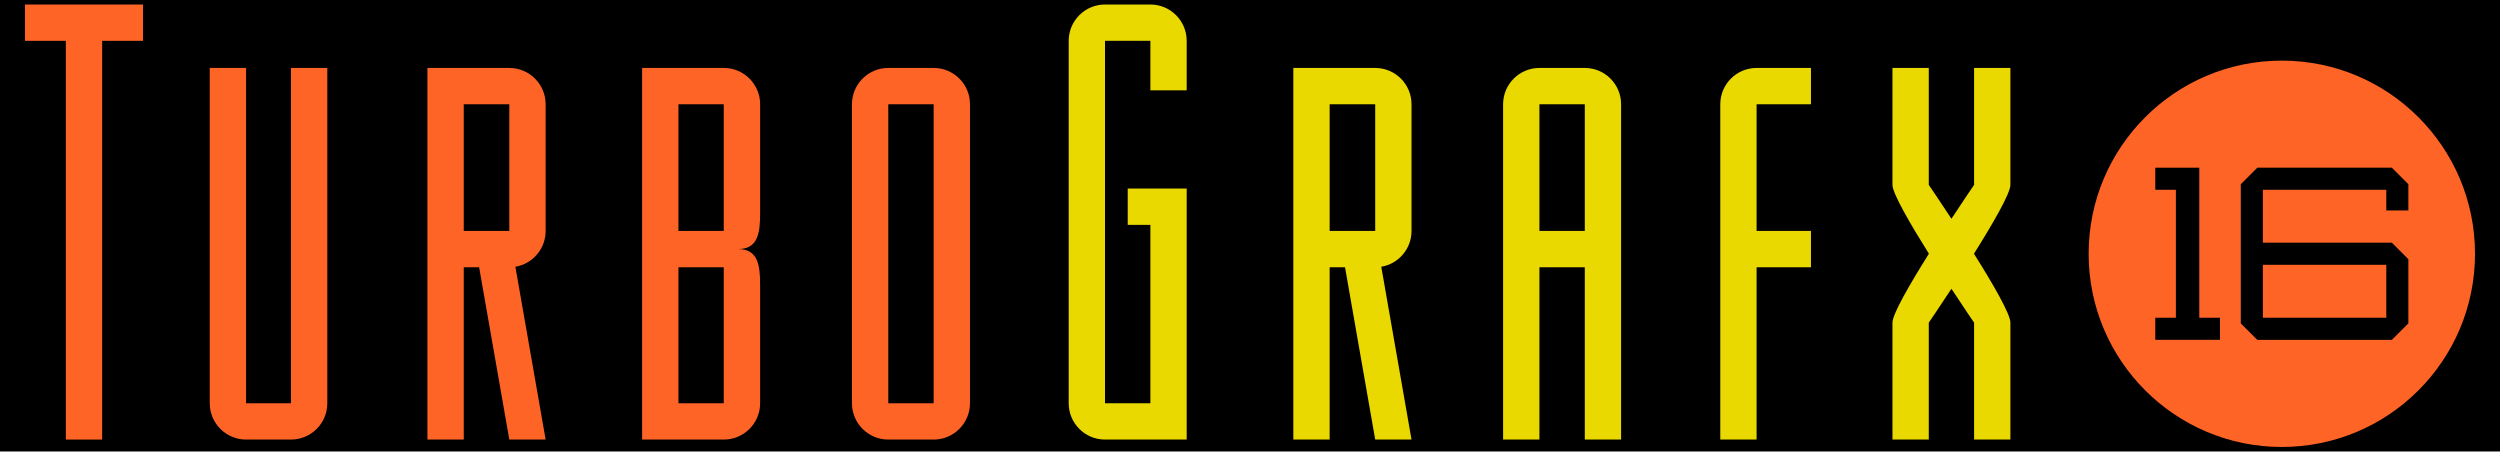
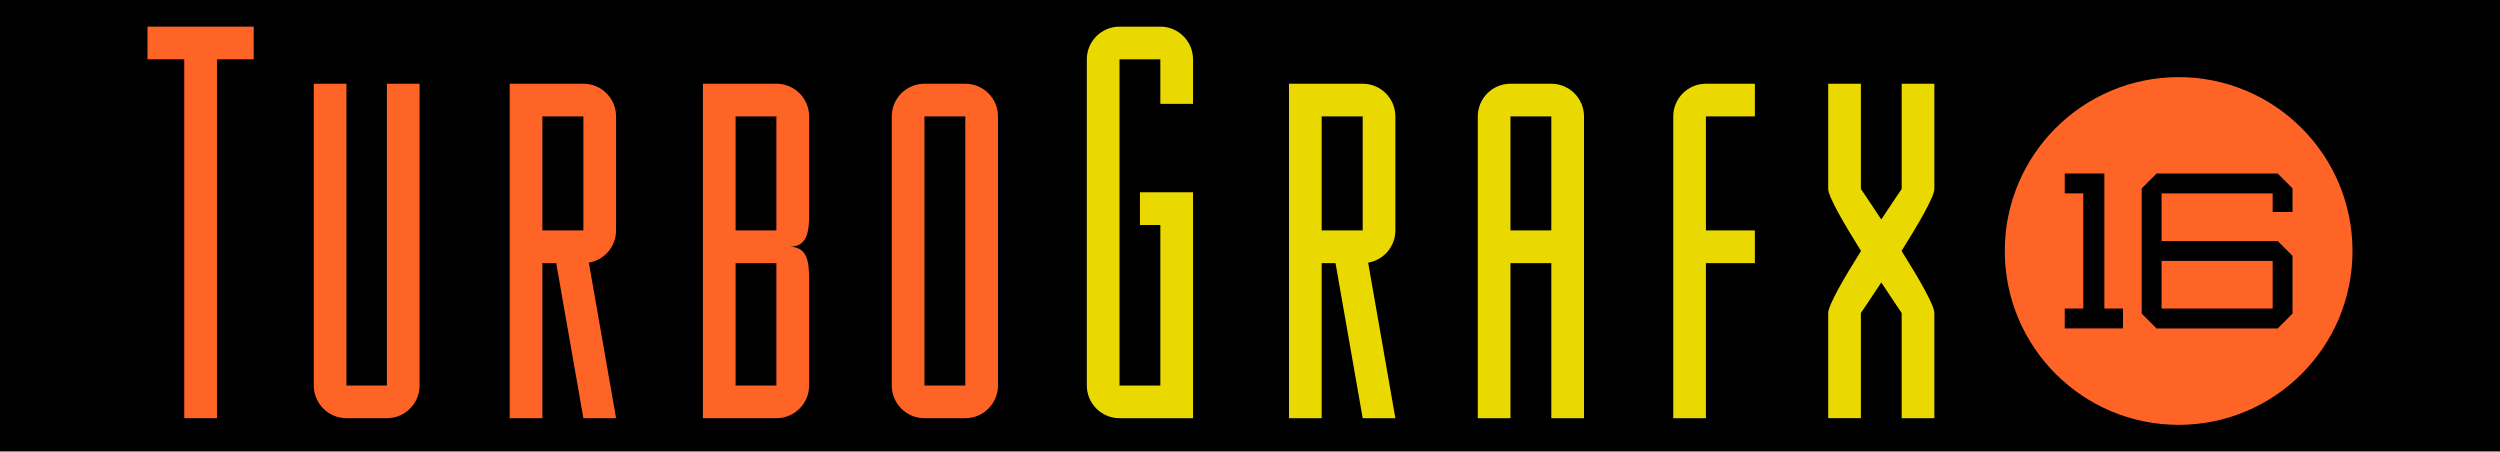
<svg xmlns="http://www.w3.org/2000/svg" enable-background="new 0 0 3839 693.3" viewBox="0 0 3839 693.3">
  <path d="m0 0h3839v693.3h-3839z" stroke-linecap="round" stroke-linejoin="round" stroke-miterlimit="0" stroke-width="2.667" />
-   <g transform="matrix(.98 0 0 .98 38.38997 6.932985)">
+   <g transform="matrix(.882 0 0 .882 226.501 40.90469)">
    <g fill="#ead900">
      <path d="m2115.7 99.4h-128.3v35.1 21.8 198.5 56.9 270h56.9v-270h24.1l47.3 270h56.9l-47.4-270.8c26.9-4.5 47.4-27.9 47.4-56.1v-198.5c0-31.4-25.5-56.9-56.9-56.9zm0 255.4h-71.4v-198.5h71.4z" />
      <path d="m2444.1 99.4h-71.1c-31.4 0-56.9 25.5-56.9 56.9v198.5 56.9 270h56.9v-270h71.1v270h56.9v-270-56.9-198.5c0-31.4-25.5-56.9-56.9-56.9zm0 255.4h-71.1v-198.5h71.1z" />
      <path d="m1763.4 0h-71.1c-31.4 0-56.9 25.5-56.9 56.9v567.9c0 31.4 25.5 56.9 56.9 56.9h71.1 56.9v-56.9-279.5-56.9h-92.4v56.9h35.5v279.5h-71.1v-567.9h71.1v77.6h56.9v-77.6c0-31.4-25.5-56.9-56.9-56.9z" />
      <path d="m2713.3 99.4c-31.4 0-56.9 25.5-56.9 56.9v198.5 56.9 270h56.9v-270h85.2v-56.9h-85.2v-198.5h85.2v-56.9h-14.2z" />
      <path d="m3053.9 390.5c29.5-47 57.1-94.5 57.1-107.9v-183.2h-56.9v183.2s-15.4 22.5-35.5 53.1c-20.1-30.6-35.5-53.1-35.5-53.1v-183.2h-56.9v183.2c0 13.3 27.6 60.8 57.1 107.9-29.6 47.1-57.1 94.6-57.1 107.9v183.2h56.9v-183.1s15.4-22.5 35.5-53.1c20.1 30.6 35.5 53.1 35.5 53.1v183.2h56.9v-183.2c.1-13.4-27.5-60.9-57.1-108z" />
    </g>
    <g fill="#ff6427">
      <path d="m120.9 56.9h64v-56.9h-184.9v56.9h64v624.8h56.9z" />
      <path d="m416.8 624.8h-70.4v-525.4h-56.9v525.4c0 31.4 25.5 56.9 56.9 56.9h70.4c31.4 0 56.9-25.5 56.9-56.9v-525.4h-56.9z" />
      <path d="m758.9 99.4h-128.3v35.1 21.8 198.5 56.9 270h56.9v-270h24.1l47.3 270h56.9l-47.4-270.8c26.9-4.5 47.4-27.9 47.4-56.1v-198.5c0-31.4-25.5-56.9-56.9-56.9zm0 255.4h-71.4v-198.5h71.4z" />
      <path d="m1423.8 99.4h-71.1c-31.4 0-56.9 25.5-56.9 56.9v468.5c0 31.4 25.5 56.9 56.9 56.9h71.1c31.4 0 56.9-25.5 56.9-56.9v-468.5c.1-31.4-25.4-56.9-56.9-56.9zm0 525.4h-71.1v-468.5h71.1z" />
      <circle cx="3536.3" cy="390.6" r="302.7" />
    </g>
    <path d="m3370.3 490.8h-32.3v34.6h101.4v-34.6h-32.4v-200.5-34.6h-36.7-32.3v34.6h32.3z" />
    <path d="m3734.6 322.7v-41.1l-25.9-25.9h-210.8l-25.9 25.9v91.7 34.6 91.7l25.9 25.9h210.8l25.9-25.9v-100.5l-25.9-25.9h-202.1v-82.9h193.4v32.4zm-34.6 85.2v82.9h-193.4v-82.9z" />
    <path d="m1151.9 326.3v-170c0-31.4-25.5-56.9-56.9-56.9h-128v45.7 11.2 198.5 56.9 213.1 56.9h56.9 71.1c31.4 0 56.9-25.5 56.9-56.9v-184.7c0-31.4-3.1-56.9-34.5-56.9 31.4 0 34.5-25.5 34.5-56.9zm-128-170h71v198.5h-71zm0 468.5v-213.1h71v213.1z" fill="#ff6427" />
  </g>
</svg>
